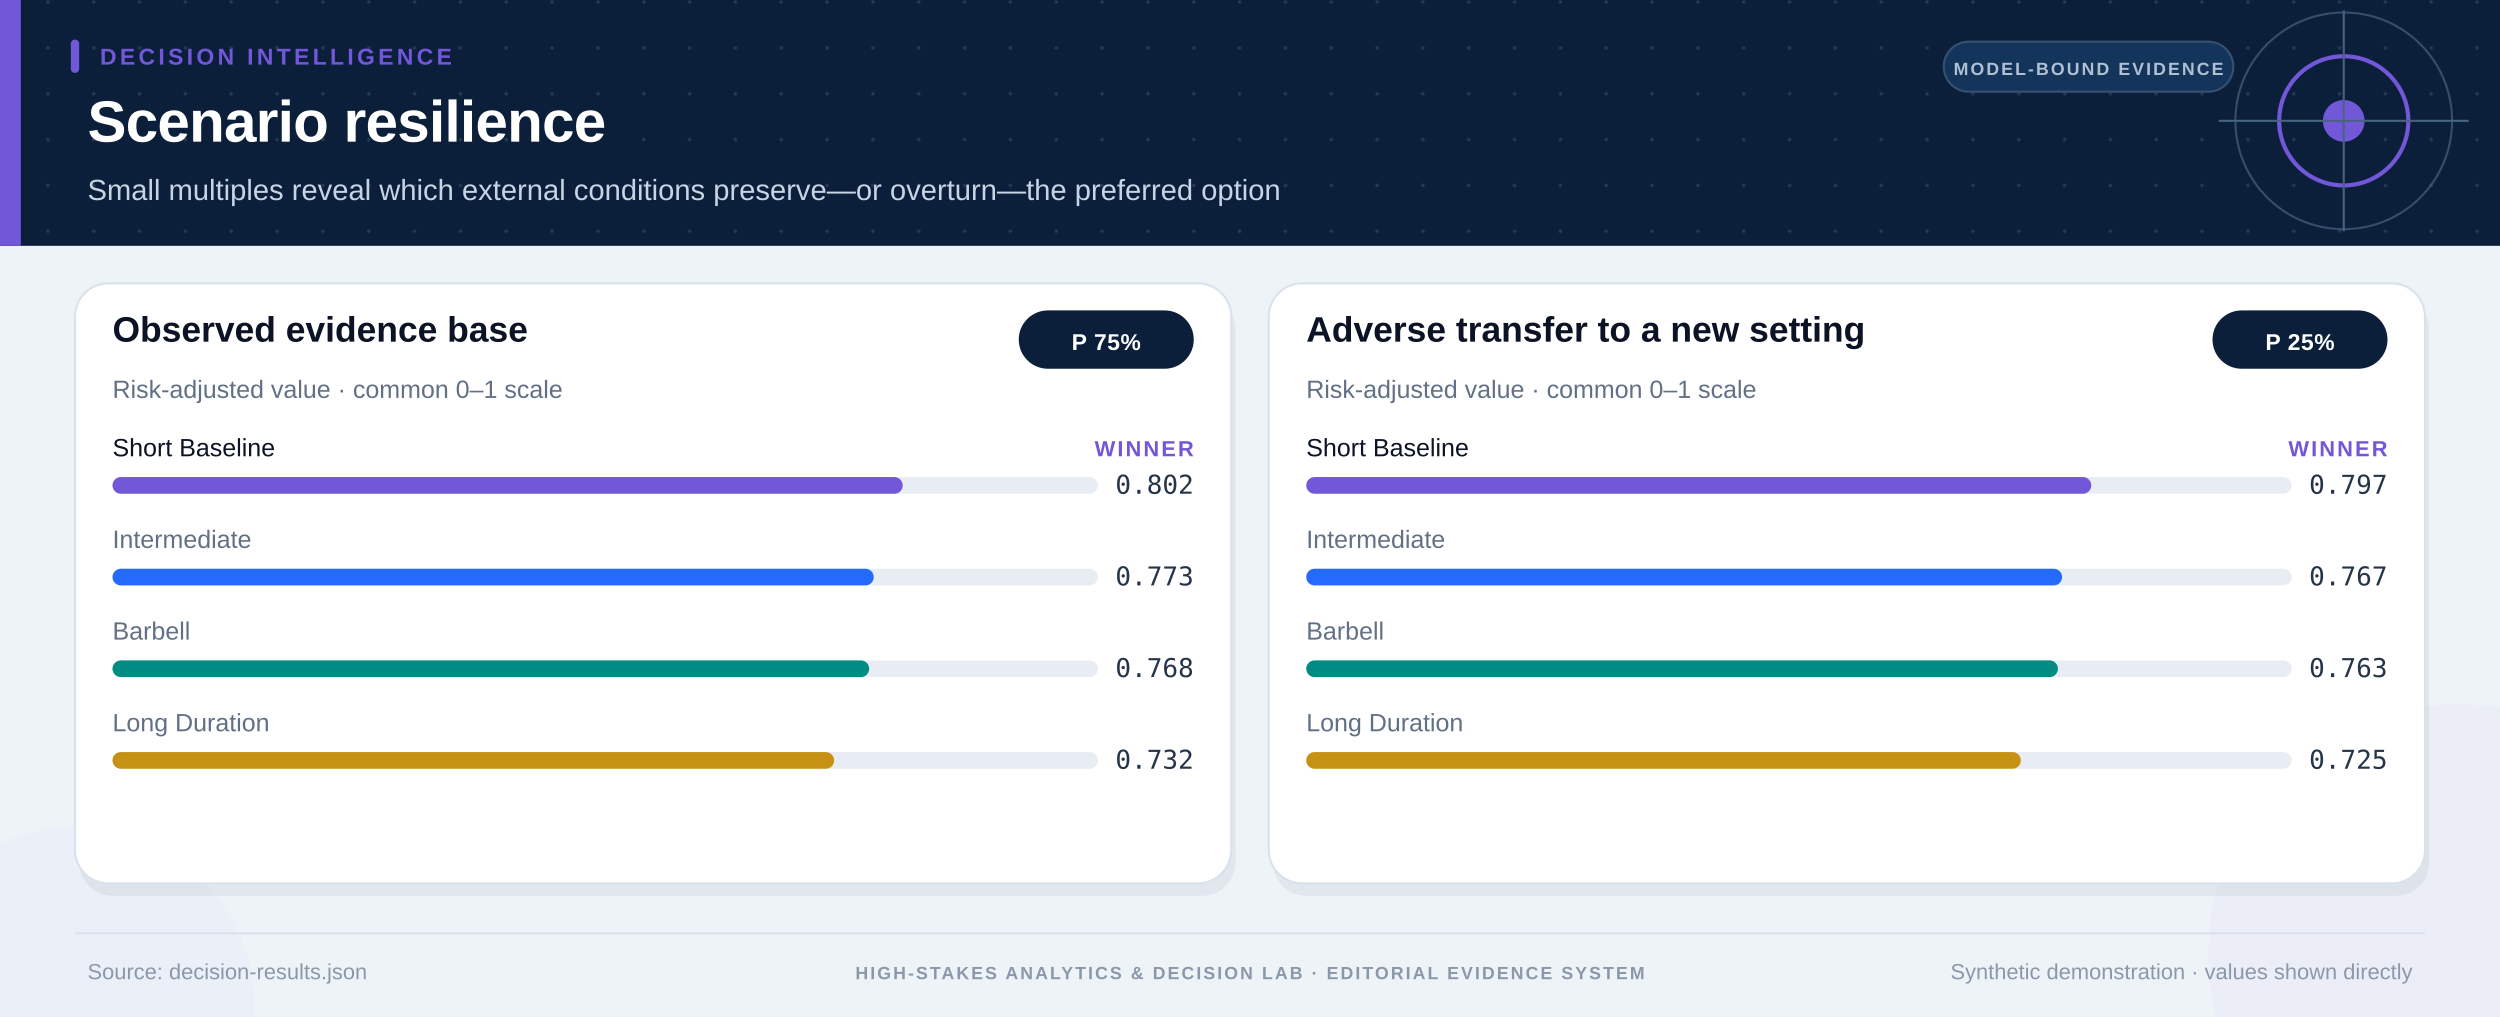
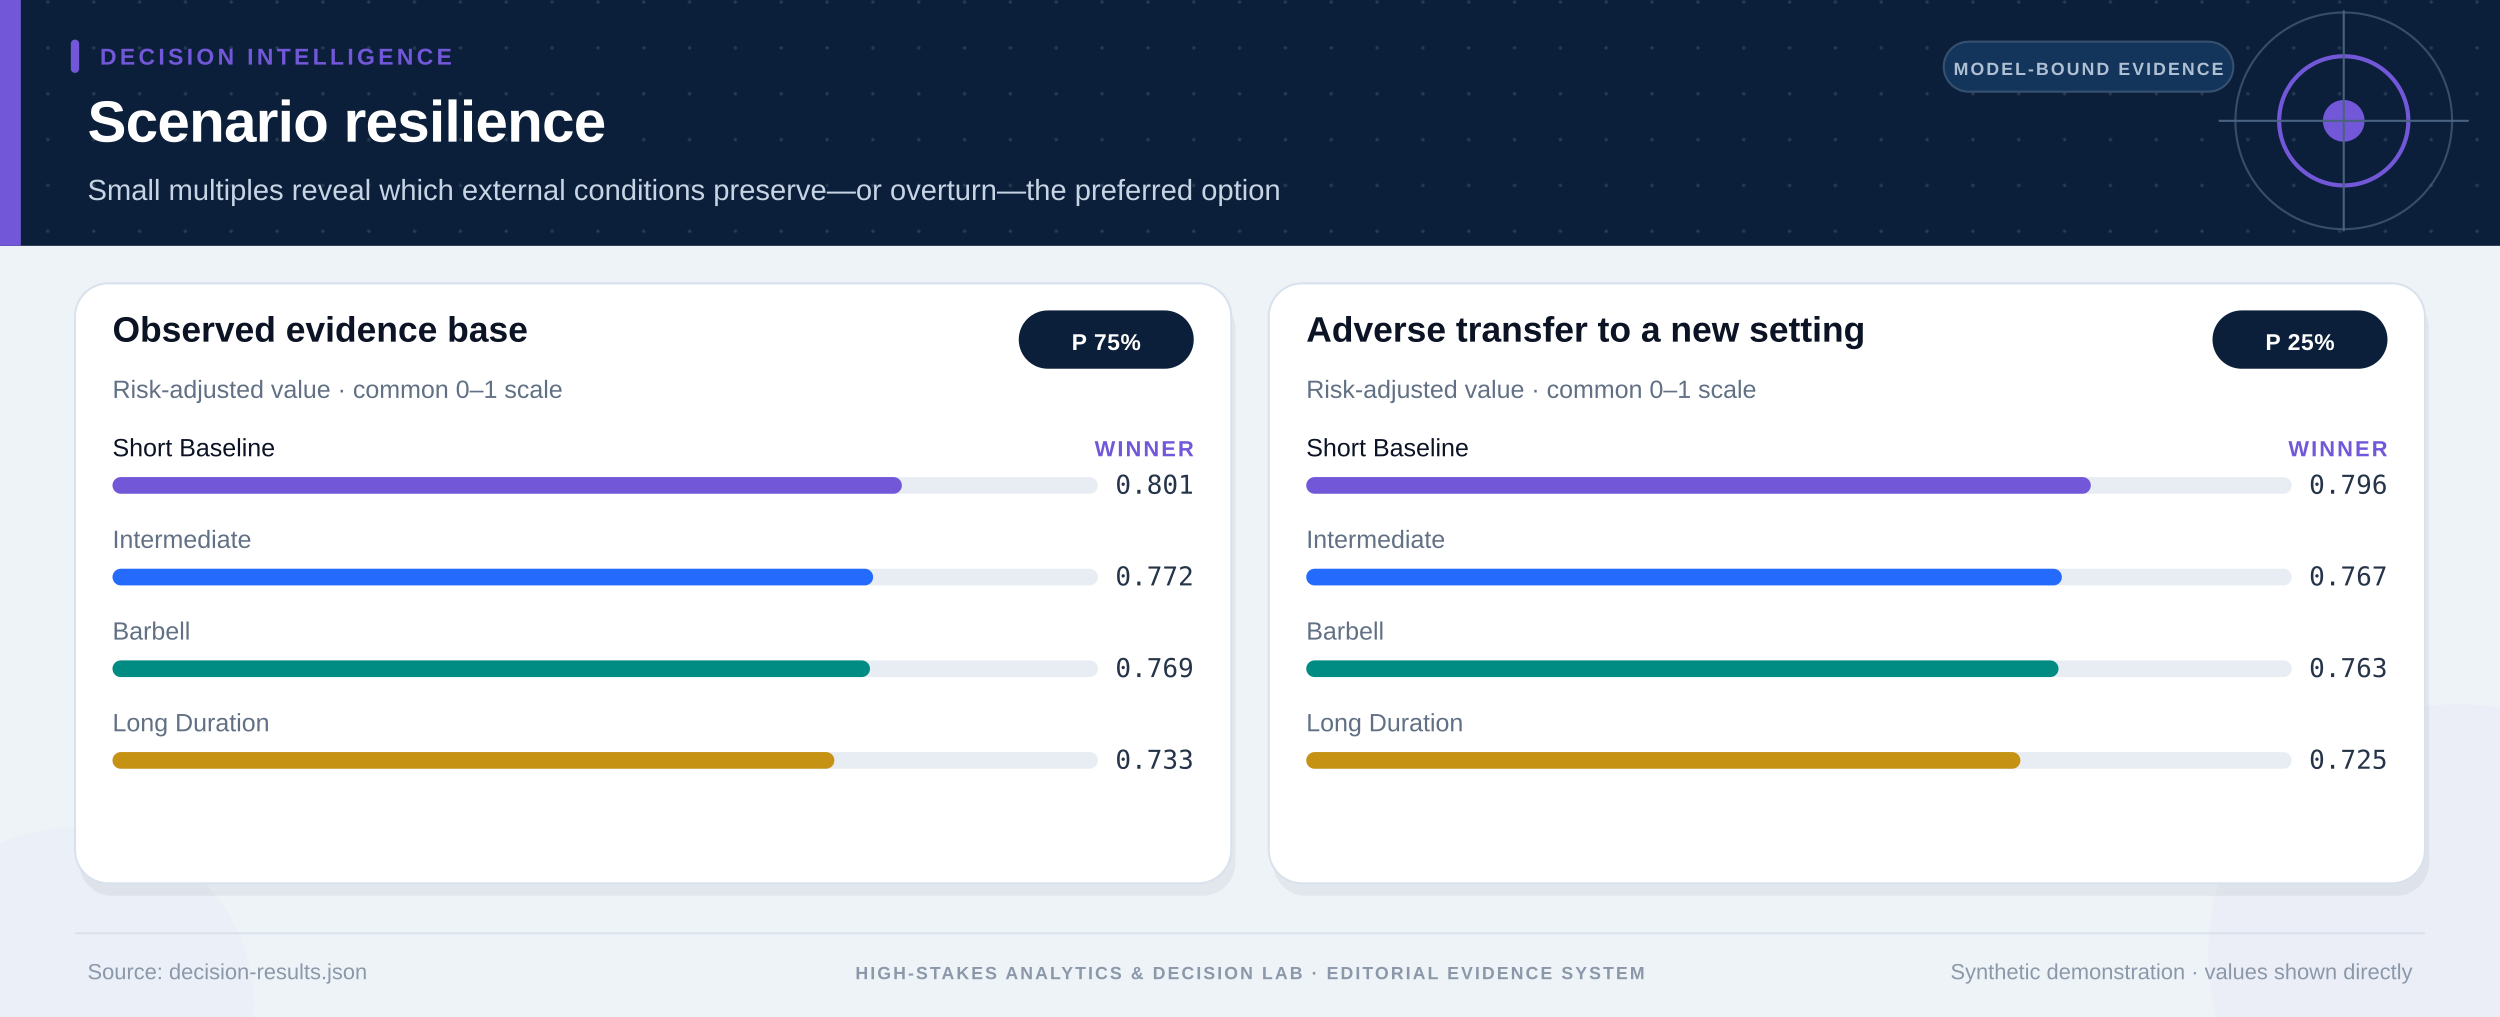
<svg xmlns="http://www.w3.org/2000/svg" width="1200" height="488" viewBox="0 0 1200 488" role="img" aria-labelledby="title desc">
  <defs>
    <pattern id="headerGrid" width="22" height="22" patternUnits="userSpaceOnUse">
      <circle cx="1" cy="1" r=".85" fill="#FFFFFF" opacity=".12" />
    </pattern>
  </defs>
  <style>
  text { font-family: -apple-system, BlinkMacSystemFont, "Segoe UI", Arial, sans-serif; }
  .kicker { font-size: 11px; font-weight: 800; letter-spacing: 1.6px; }
  .title { font-size: 28px; font-weight: 780; letter-spacing: -0.35px; }
  .subtitle { font-size: 14px; }
  .section { fill: #0B1324; font-size: 17px; font-weight: 720; }
  .label { fill: #263449; font-size: 14px; }
  .small { fill: #617084; font-size: 12px; }
  .eyebrow { fill: #617084; font-size: 10.5px; font-weight: 800; letter-spacing: 1px; }
  .value { fill: #0B1324; font-size: 16px; font-weight: 750; font-variant-numeric: tabular-nums; }
  .big { fill: #0B1324; font-size: 30px; font-weight: 800; font-variant-numeric: tabular-nums; }
  .display { fill: #0B1324; font-size: 38px; font-weight: 820; font-variant-numeric: tabular-nums; }
  .mono { fill: #263449; font-size: 12.5px; font-family: ui-monospace, SFMono-Regular, Menlo, Consolas, monospace; font-variant-numeric: tabular-nums; }
  .pill { font-size: 11px; font-weight: 760; letter-spacing: .25px; }
  .footnote { fill: #8B98A9; font-size: 10.5px; }
  .micro { fill: #8B98A9; font-size: 8.5px; font-weight: 800; letter-spacing: 1px; }
</style>
  <rect width="1200" height="488" fill="#EEF3F8" />
  <circle cx="1180" cy="458" r="120" fill="#7257D9" opacity=".035" />
  <circle cx="36" cy="483" r="86" fill="#7257D9" opacity=".025" />
  <rect width="1200" height="118" fill="#0B1F3A" />
  <rect width="1200" height="118" fill="url(#headerGrid)" />
  <rect width="10" height="118" fill="#7257D9" />
  <rect x="34" y="19" width="4" height="16" rx="2" fill="#7257D9" />
  <text x="48.0" y="31.0" class="kicker" text-anchor="start" style="fill:#7257D9">DECISION INTELLIGENCE</text>
  <text x="42.0" y="68.0" class="title" text-anchor="start" style="fill:#FFFFFF">Scenario resilience</text>
  <text x="42.0" y="96.0" class="subtitle" text-anchor="start" style="fill:#C7D4E4">Small multiples reveal which external conditions preserve—or overturn—the preferred option</text>
  <rect x="933" y="20" width="139" height="24" rx="12" fill="#13345B" stroke="#36516F" />
  <text x="1002.5" y="36.0" class="micro" text-anchor="middle" style="fill:#AFC0D3">MODEL-BOUND EVIDENCE</text>
  <circle cx="1125" cy="58" r="31" fill="none" stroke="#7257D9" stroke-width="2" />
  <circle cx="1125" cy="58" r="10" fill="#7257D9" />
  <circle cx="1125" cy="58" r="52" fill="none" stroke="#49627F" stroke-width="1" opacity=".7" />
  <line x1="1065" y1="58" x2="1185" y2="58" stroke="#49627F" stroke-width="1" />
  <line x1="1125" y1="5" x2="1125" y2="111" stroke="#49627F" stroke-width="1" />
  <rect x="38.0" y="142.0" width="555.0" height="288.0" rx="16" fill="#07152A" opacity=".055" />
  <rect x="36.0" y="136.0" width="555.0" height="288.0" rx="16" fill="#FFFFFF" stroke="#D9E2EC" stroke-width="1" />
  <text x="54.0" y="164.0" class="section" text-anchor="start">Observed evidence base</text>
  <rect x="489.0" y="149.0" width="84.0" height="28.0" rx="14" fill="#0B1F3A" stroke="none" stroke-width="1" />
  <text x="531.0" y="168.0" class="pill" text-anchor="middle" style="fill:#FFFFFF">P 75%</text>
  <text x="54.0" y="191.0" class="small" text-anchor="start">Risk-adjusted value · common 0–1 scale</text>
  <text x="54.0" y="219.0" class="small" text-anchor="start" style="fill:#0B1324">Short Baseline</text>
  <rect x="54.0" y="229.0" width="473.0" height="8.0" rx="4.0" fill="#E8EDF3" />
-   <rect x="54.0" y="229.0" width="379.3" height="8.0" rx="4.0" fill="#7257D9" />
-   <text x="573.0" y="237.0" class="mono" text-anchor="end">0.802</text>
+   <rect x="54.0" y="229.0" width="378.9" height="8.0" rx="4.0" fill="#7257D9" />
+   <text x="573.0" y="237.0" class="mono" text-anchor="end">0.801</text>
  <text x="573.0" y="219.0" class="eyebrow" text-anchor="end" style="fill:#7257D9">WINNER</text>
  <text x="54.0" y="263.0" class="small" text-anchor="start" style="fill:#617084">Intermediate</text>
  <rect x="54.0" y="273.0" width="473.0" height="8.0" rx="4.0" fill="#E8EDF3" />
-   <rect x="54.0" y="273.0" width="365.4" height="8.0" rx="4.0" fill="#246BFD" />
-   <text x="573.0" y="281.0" class="mono" text-anchor="end">0.773</text>
+   <rect x="54.0" y="273.0" width="365.1" height="8.0" rx="4.0" fill="#246BFD" />
+   <text x="573.0" y="281.0" class="mono" text-anchor="end">0.772</text>
  <text x="54.0" y="307.0" class="small" text-anchor="start" style="fill:#617084">Barbell</text>
  <rect x="54.0" y="317.0" width="473.0" height="8.0" rx="4.0" fill="#E8EDF3" />
-   <rect x="54.0" y="317.0" width="363.2" height="8.0" rx="4.0" fill="#008C82" />
-   <text x="573.0" y="325.0" class="mono" text-anchor="end">0.768</text>
+   <rect x="54.0" y="317.0" width="363.6" height="8.0" rx="4.0" fill="#008C82" />
+   <text x="573.0" y="325.0" class="mono" text-anchor="end">0.769</text>
  <text x="54.0" y="351.0" class="small" text-anchor="start" style="fill:#617084">Long Duration</text>
  <rect x="54.0" y="361.0" width="473.0" height="8.0" rx="4.0" fill="#E8EDF3" />
-   <rect x="54.0" y="361.0" width="346.4" height="8.0" rx="4.0" fill="#C69214" />
-   <text x="573.0" y="369.0" class="mono" text-anchor="end">0.732</text>
+   <rect x="54.0" y="361.0" width="346.5" height="8.0" rx="4.0" fill="#C69214" />
+   <text x="573.0" y="369.0" class="mono" text-anchor="end">0.733</text>
  <rect x="611.0" y="142.0" width="555.0" height="288.0" rx="16" fill="#07152A" opacity=".055" />
  <rect x="609.0" y="136.0" width="555.0" height="288.0" rx="16" fill="#FFFFFF" stroke="#D9E2EC" stroke-width="1" />
  <text x="627.0" y="164.0" class="section" text-anchor="start">Adverse transfer to a new setting</text>
  <rect x="1062.0" y="149.0" width="84.0" height="28.0" rx="14" fill="#0B1F3A" stroke="none" stroke-width="1" />
  <text x="1104.0" y="168.0" class="pill" text-anchor="middle" style="fill:#FFFFFF">P 25%</text>
  <text x="627.0" y="191.0" class="small" text-anchor="start">Risk-adjusted value · common 0–1 scale</text>
  <text x="627.0" y="219.0" class="small" text-anchor="start" style="fill:#0B1324">Short Baseline</text>
  <rect x="627.0" y="229.0" width="473.0" height="8.0" rx="4.0" fill="#E8EDF3" />
-   <rect x="627.0" y="229.0" width="376.8" height="8.0" rx="4.0" fill="#7257D9" />
-   <text x="1146.0" y="237.0" class="mono" text-anchor="end">0.797</text>
+   <rect x="627.0" y="229.0" width="376.6" height="8.0" rx="4.0" fill="#7257D9" />
+   <text x="1146.0" y="237.0" class="mono" text-anchor="end">0.796</text>
  <text x="1146.0" y="219.0" class="eyebrow" text-anchor="end" style="fill:#7257D9">WINNER</text>
  <text x="627.0" y="263.0" class="small" text-anchor="start" style="fill:#617084">Intermediate</text>
  <rect x="627.0" y="273.0" width="473.0" height="8.0" rx="4.0" fill="#E8EDF3" />
-   <rect x="627.0" y="273.0" width="362.8" height="8.0" rx="4.0" fill="#246BFD" />
+   <rect x="627.0" y="273.0" width="362.7" height="8.0" rx="4.0" fill="#246BFD" />
  <text x="1146.0" y="281.0" class="mono" text-anchor="end">0.767</text>
  <text x="627.0" y="307.0" class="small" text-anchor="start" style="fill:#617084">Barbell</text>
  <rect x="627.0" y="317.0" width="473.0" height="8.0" rx="4.0" fill="#E8EDF3" />
-   <rect x="627.0" y="317.0" width="360.8" height="8.0" rx="4.0" fill="#008C82" />
+   <rect x="627.0" y="317.0" width="361.1" height="8.0" rx="4.0" fill="#008C82" />
  <text x="1146.0" y="325.0" class="mono" text-anchor="end">0.763</text>
  <text x="627.0" y="351.0" class="small" text-anchor="start" style="fill:#617084">Long Duration</text>
  <rect x="627.0" y="361.0" width="473.0" height="8.0" rx="4.0" fill="#E8EDF3" />
-   <rect x="627.0" y="361.0" width="343.0" height="8.0" rx="4.0" fill="#C69214" />
+   <rect x="627.0" y="361.0" width="342.8" height="8.0" rx="4.0" fill="#C69214" />
  <text x="1146.0" y="369.0" class="mono" text-anchor="end">0.725</text>
  <line x1="36" y1="448.0" x2="1164" y2="448.0" stroke="#D9E2EC" stroke-width="1" />
  <text x="42.0" y="470.0" class="footnote" text-anchor="start">Source: decision-results.json</text>
  <text x="1158.0" y="470.0" class="footnote" text-anchor="end">Synthetic demonstration · values shown directly</text>
  <text x="600.0" y="470.0" class="micro" text-anchor="middle" style="fill:#8B98A9">HIGH-STAKES ANALYTICS &amp; DECISION LAB · EDITORIAL EVIDENCE SYSTEM</text>
</svg>
